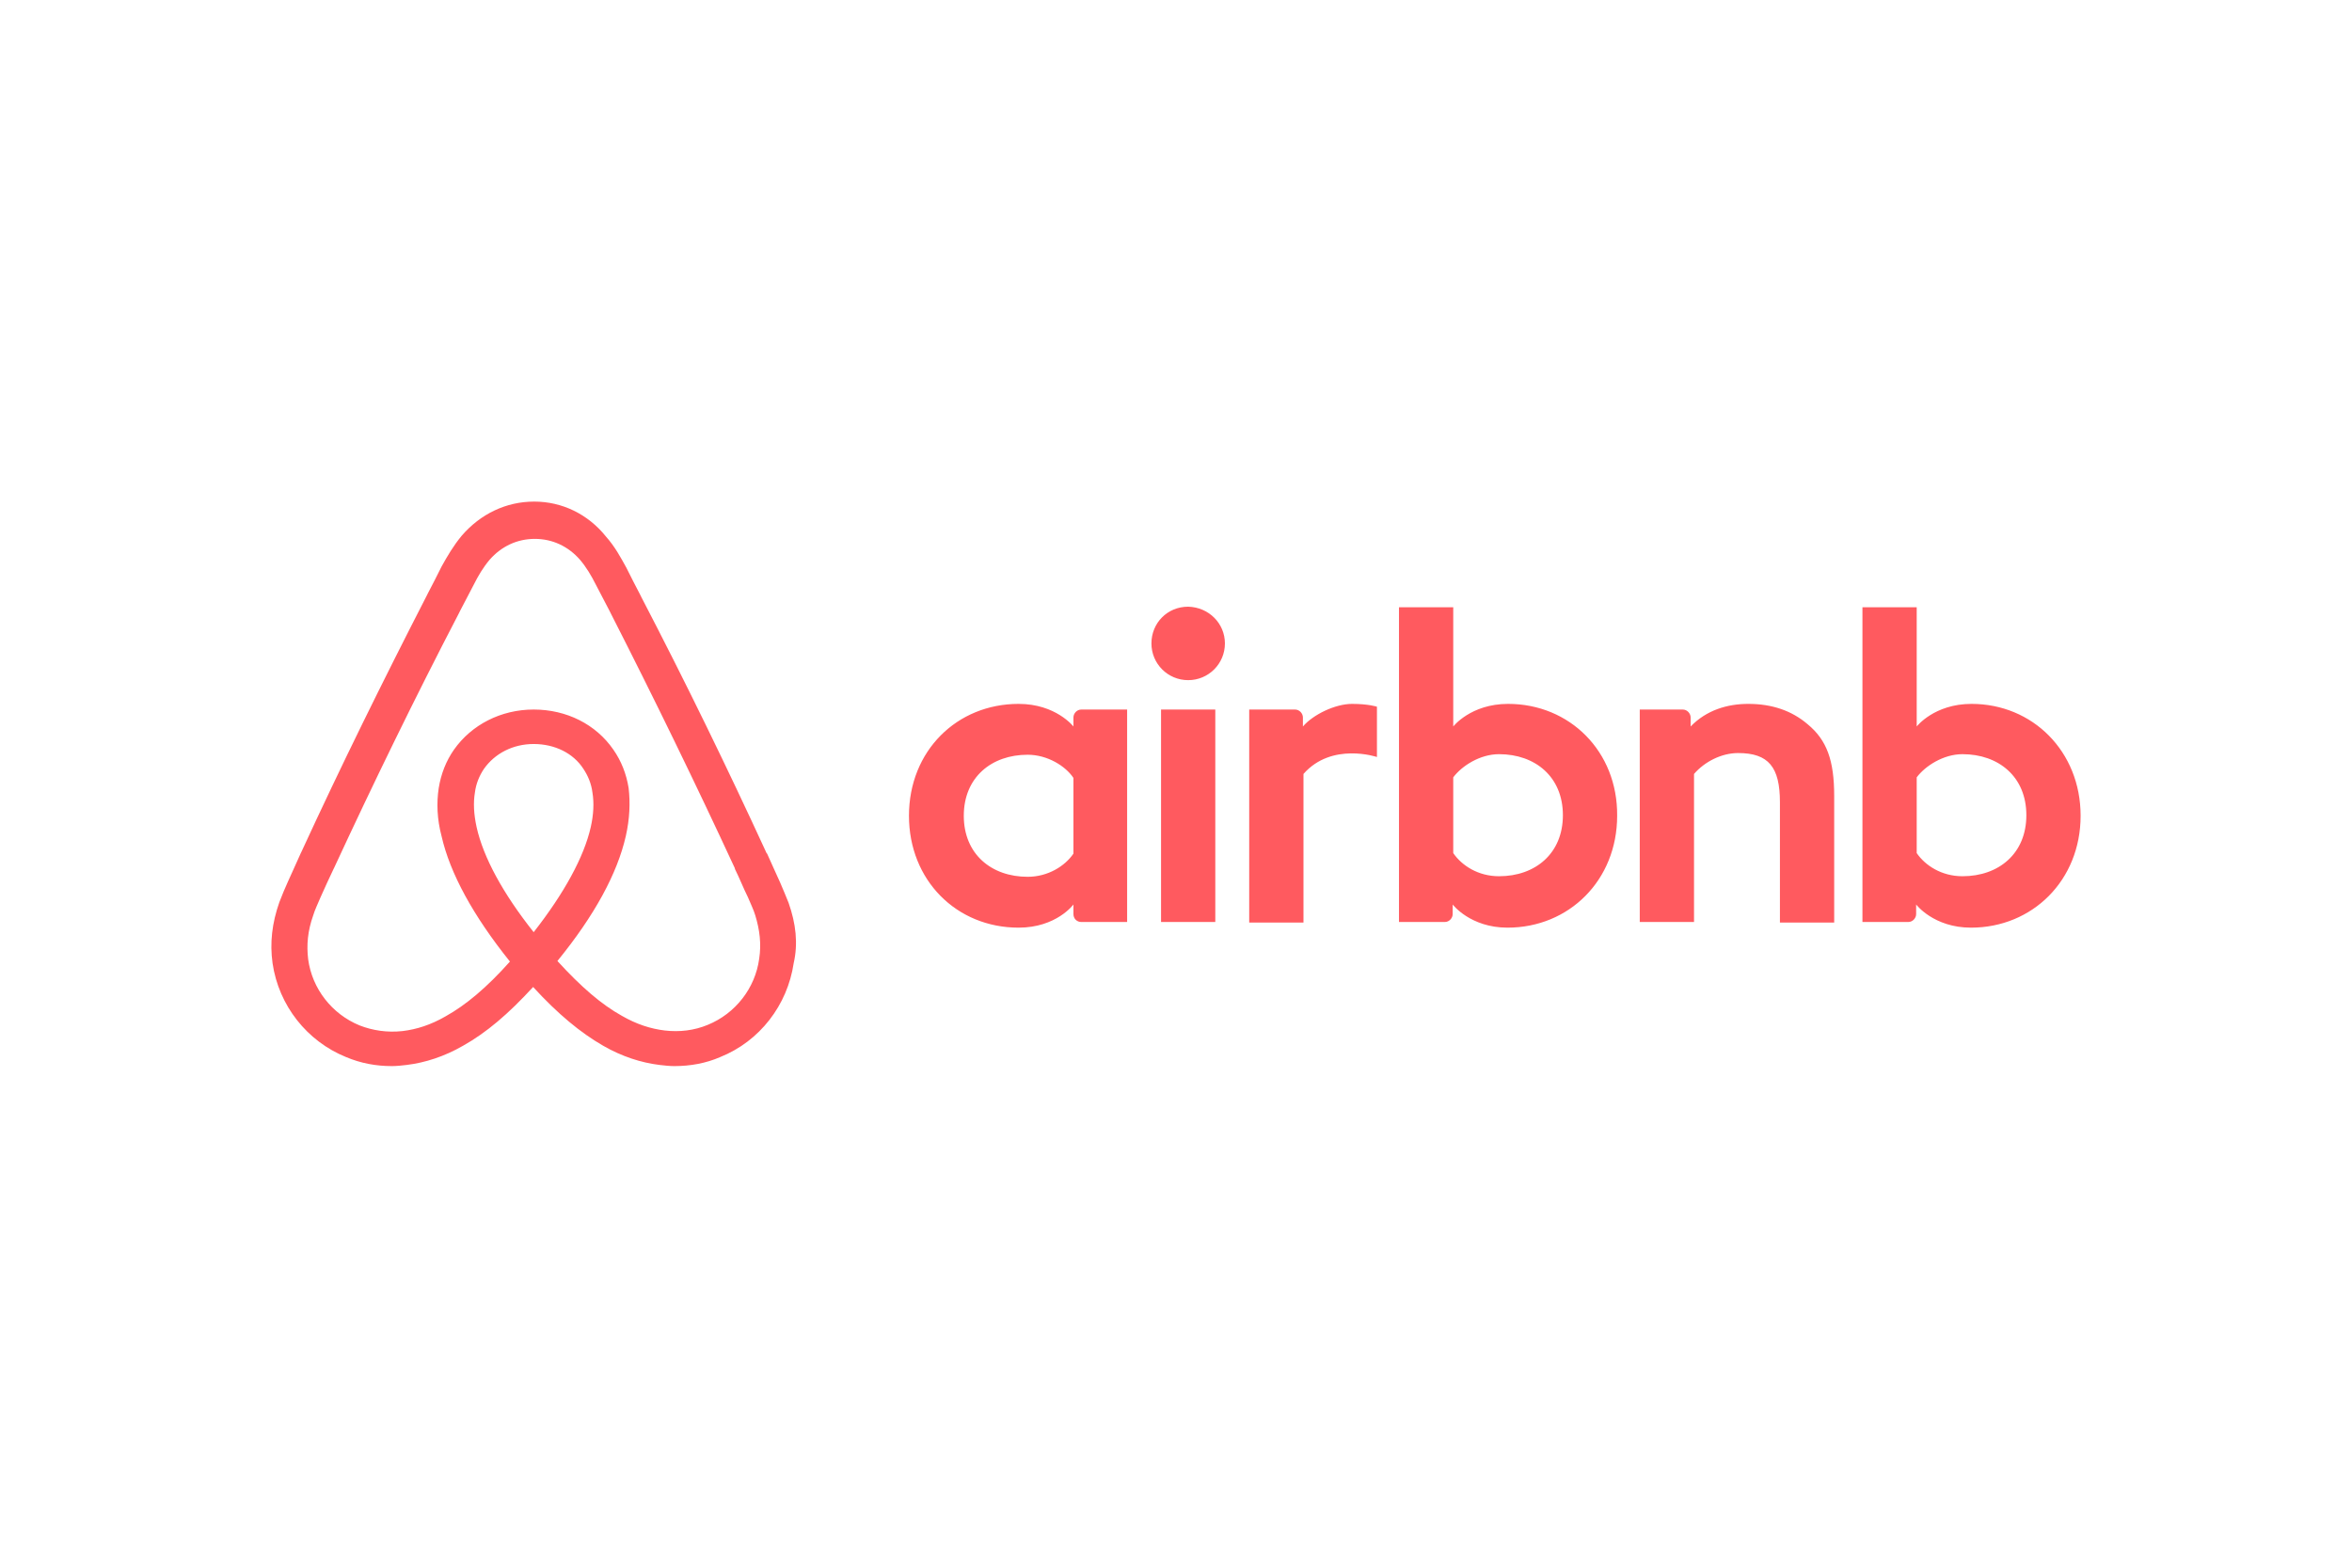
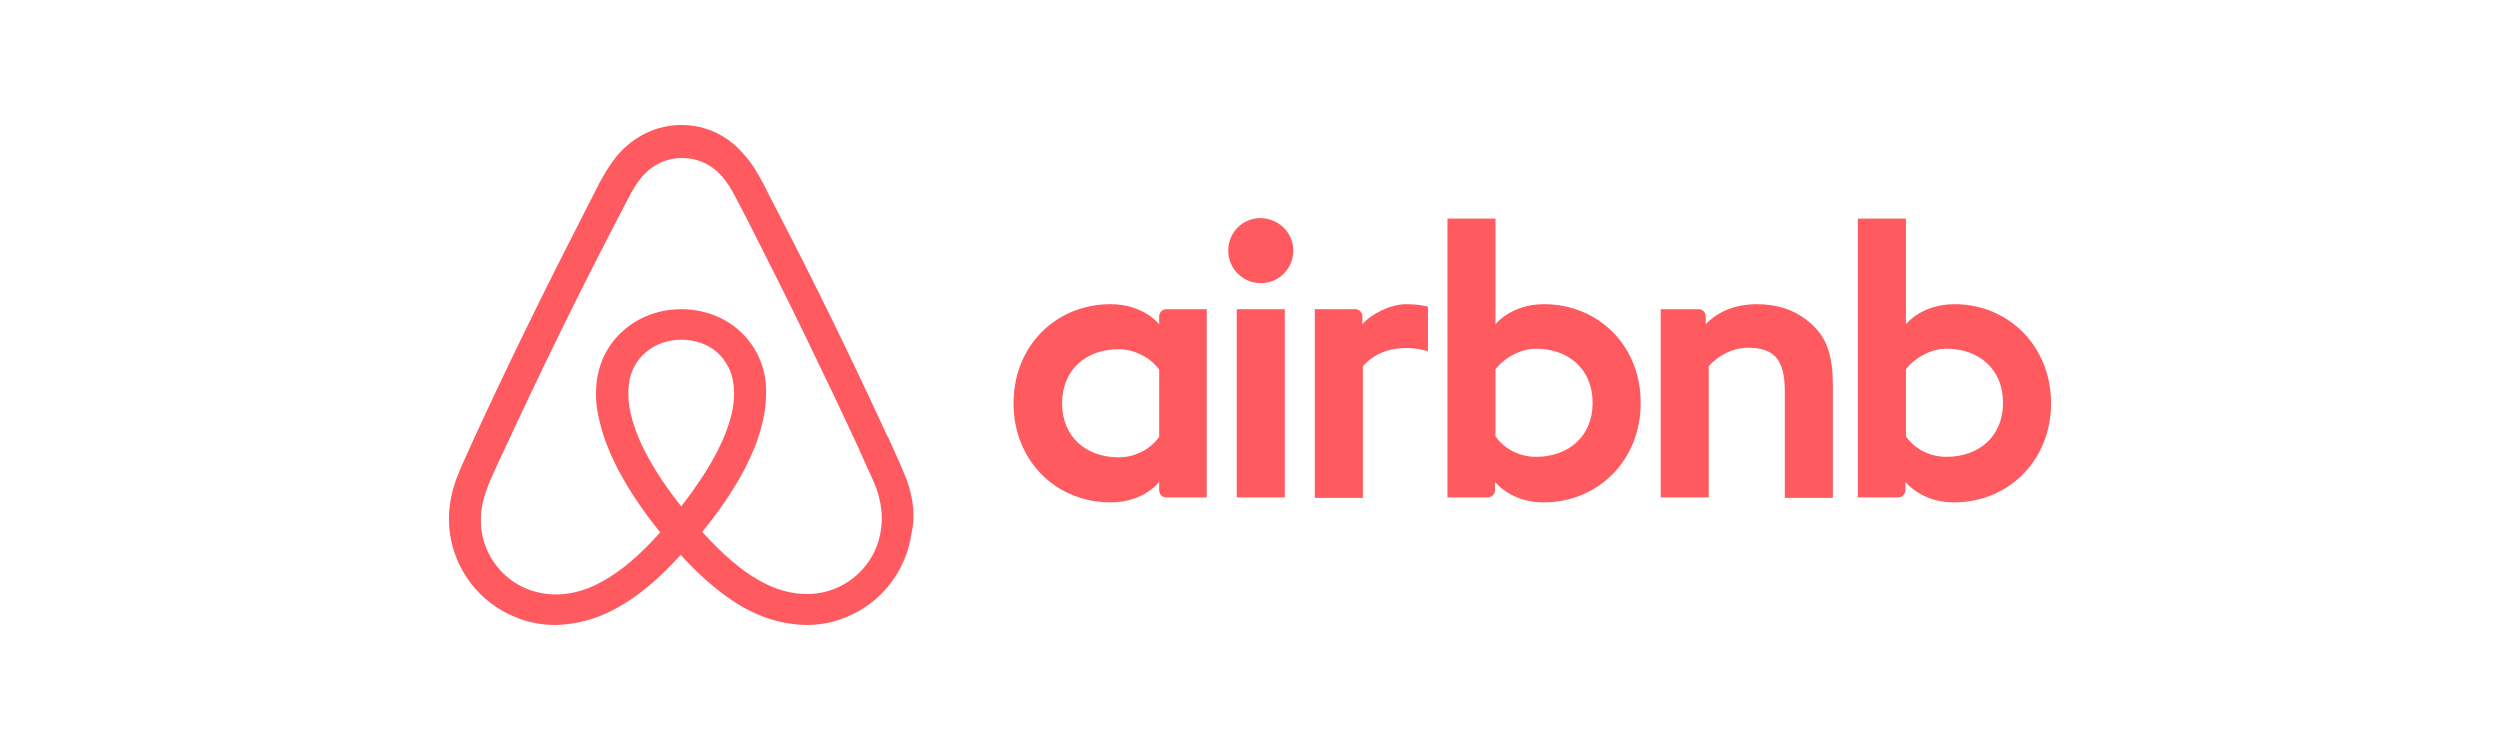
- <svg xmlns="http://www.w3.org/2000/svg" height="800" width="1200" viewBox="-48.016 -24.975 416.141 149.85">
+ <svg xmlns="http://www.w3.org/2000/svg" height="60" width="200" viewBox="-48.016 -24.975 416.141 149.85">
  <path d="M168.708 25.1c0 3.6-2.9 6.5-6.5 6.5s-6.5-2.9-6.5-6.5 2.8-6.5 6.5-6.5c3.7.1 6.5 3 6.5 6.5zm-26.8 13.1v1.6s-3.1-4-9.7-4c-10.9 0-19.4 8.3-19.4 19.8 0 11.4 8.4 19.8 19.4 19.8 6.7 0 9.7-4.1 9.7-4.1V73c0 .8.6 1.4 1.4 1.4h8.1V36.8h-8.1c-.8 0-1.4.7-1.4 1.4zm0 24.1c-1.5 2.2-4.5 4.1-8.1 4.1-6.4 0-11.3-4-11.3-10.8 0-6.8 4.9-10.8 11.3-10.8 3.5 0 6.7 2 8.1 4.1zm15.5-25.5h9.6v37.6h-9.6zm143.4-1c-6.6 0-9.7 4-9.7 4V18.7h-9.6v55.7h8.1c.8 0 1.4-.7 1.4-1.4v-1.7s3.1 4.1 9.7 4.1c10.9 0 19.4-8.4 19.4-19.8s-8.5-19.8-19.3-19.8zm-1.6 30.5c-3.7 0-6.6-1.9-8.1-4.1V48.8c1.5-2 4.7-4.1 8.1-4.1 6.4 0 11.3 4 11.3 10.8 0 6.8-4.9 10.8-11.3 10.8zm-22.7-14.2v22.4h-9.6V53.2c0-6.2-2-8.7-7.4-8.7-2.9 0-5.9 1.5-7.8 3.7v26.2h-9.6V36.8h7.6c.8 0 1.4.7 1.4 1.4v1.6c2.8-2.9 6.5-4 10.2-4 4.2 0 7.7 1.2 10.5 3.6 3.4 2.8 4.7 6.4 4.7 12.7zm-57.7-16.3c-6.6 0-9.7 4-9.7 4V18.7h-9.6v55.7h8.1c.8 0 1.4-.7 1.4-1.4v-1.7s3.1 4.1 9.7 4.1c10.9 0 19.4-8.4 19.4-19.8.1-11.4-8.4-19.8-19.3-19.8zm-1.6 30.5c-3.7 0-6.6-1.9-8.1-4.1V48.8c1.5-2 4.7-4.1 8.1-4.1 6.4 0 11.3 4 11.3 10.8 0 6.8-4.9 10.8-11.3 10.8zm-26-30.5c2.9 0 4.4.5 4.4.5v8.9s-8-2.7-13 3v26.3h-9.6V36.8h8.1c.8 0 1.4.7 1.4 1.4v1.6c1.8-2.1 5.7-4 8.7-4zm-99.7 35.2c-.5-1.2-1-2.5-1.5-3.6-.8-1.8-1.6-3.5-2.3-5.1l-.1-.1c-6.9-15-14.3-30.2-22.1-45.2l-.3-.6c-.8-1.5-1.6-3.1-2.4-4.7-1-1.8-2-3.7-3.6-5.5-3.2-4-7.8-6.2-12.7-6.2-5 0-9.5 2.2-12.8 6-1.5 1.8-2.6 3.7-3.6 5.5-.8 1.6-1.6 3.2-2.4 4.7l-.3.6c-7.7 15-15.2 30.2-22.1 45.2l-.1.2c-.7 1.6-1.5 3.3-2.3 5.1-.5 1.1-1 2.3-1.5 3.6-1.3 3.7-1.7 7.2-1.2 10.8 1.1 7.5 6.1 13.8 13 16.6 2.6 1.1 5.3 1.6 8.1 1.6.8 0 1.8-.1 2.6-.2 3.3-.4 6.7-1.5 10-3.4 4.1-2.3 8-5.6 12.4-10.4 4.4 4.8 8.4 8.1 12.4 10.4 3.3 1.9 6.7 3 10 3.4.8.1 1.8.2 2.6.2 2.8 0 5.6-.5 8.1-1.6 7-2.8 11.9-9.2 13-16.6.8-3.5.4-7-.9-10.7zm-45.1 5.2c-5.4-6.8-8.9-13.2-10.1-18.6-.5-2.3-.6-4.3-.3-6.1.2-1.6.8-3 1.6-4.2 1.9-2.7 5.1-4.4 8.8-4.4 3.7 0 7 1.6 8.8 4.4.8 1.2 1.4 2.6 1.6 4.2.3 1.8.2 3.9-.3 6.1-1.2 5.3-4.7 11.7-10.1 18.6zm39.9 4.7c-.7 5.2-4.2 9.7-9.1 11.7-2.4 1-5 1.3-7.6 1-2.5-.3-5-1.1-7.6-2.6-3.6-2-7.2-5.1-11.4-9.7 6.6-8.1 10.6-15.5 12.1-22.1.7-3.1.8-5.9.5-8.5-.4-2.5-1.3-4.8-2.7-6.8-3.1-4.5-8.3-7.1-14.1-7.1-5.8 0-11 2.7-14.1 7.1-1.4 2-2.3 4.3-2.7 6.8-.4 2.6-.3 5.5.5 8.5 1.5 6.6 5.6 14.1 12.1 22.2-4.1 4.6-7.8 7.7-11.4 9.7-2.6 1.5-5.1 2.3-7.6 2.6-2.7.3-5.3-.1-7.6-1-4.9-2-8.4-6.5-9.1-11.7-.3-2.5-.1-5 .9-7.8.3-1 .8-2 1.3-3.2.7-1.6 1.5-3.3 2.3-5l.1-.2c6.9-14.9 14.3-30.1 22-44.9l.3-.6c.8-1.5 1.6-3.1 2.4-4.6.8-1.6 1.7-3.1 2.8-4.4 2.1-2.4 4.9-3.7 8-3.7 3.1 0 5.9 1.3 8 3.7 1.1 1.3 2 2.8 2.8 4.4.8 1.5 1.6 3.1 2.4 4.6l.3.6c7.6 14.9 15 30.1 21.9 45v.1c.8 1.6 1.5 3.4 2.3 5 .5 1.2 1 2.2 1.3 3.2.8 2.6 1.1 5.1.7 7.7z" fill="#FF5A5F" />
</svg>
